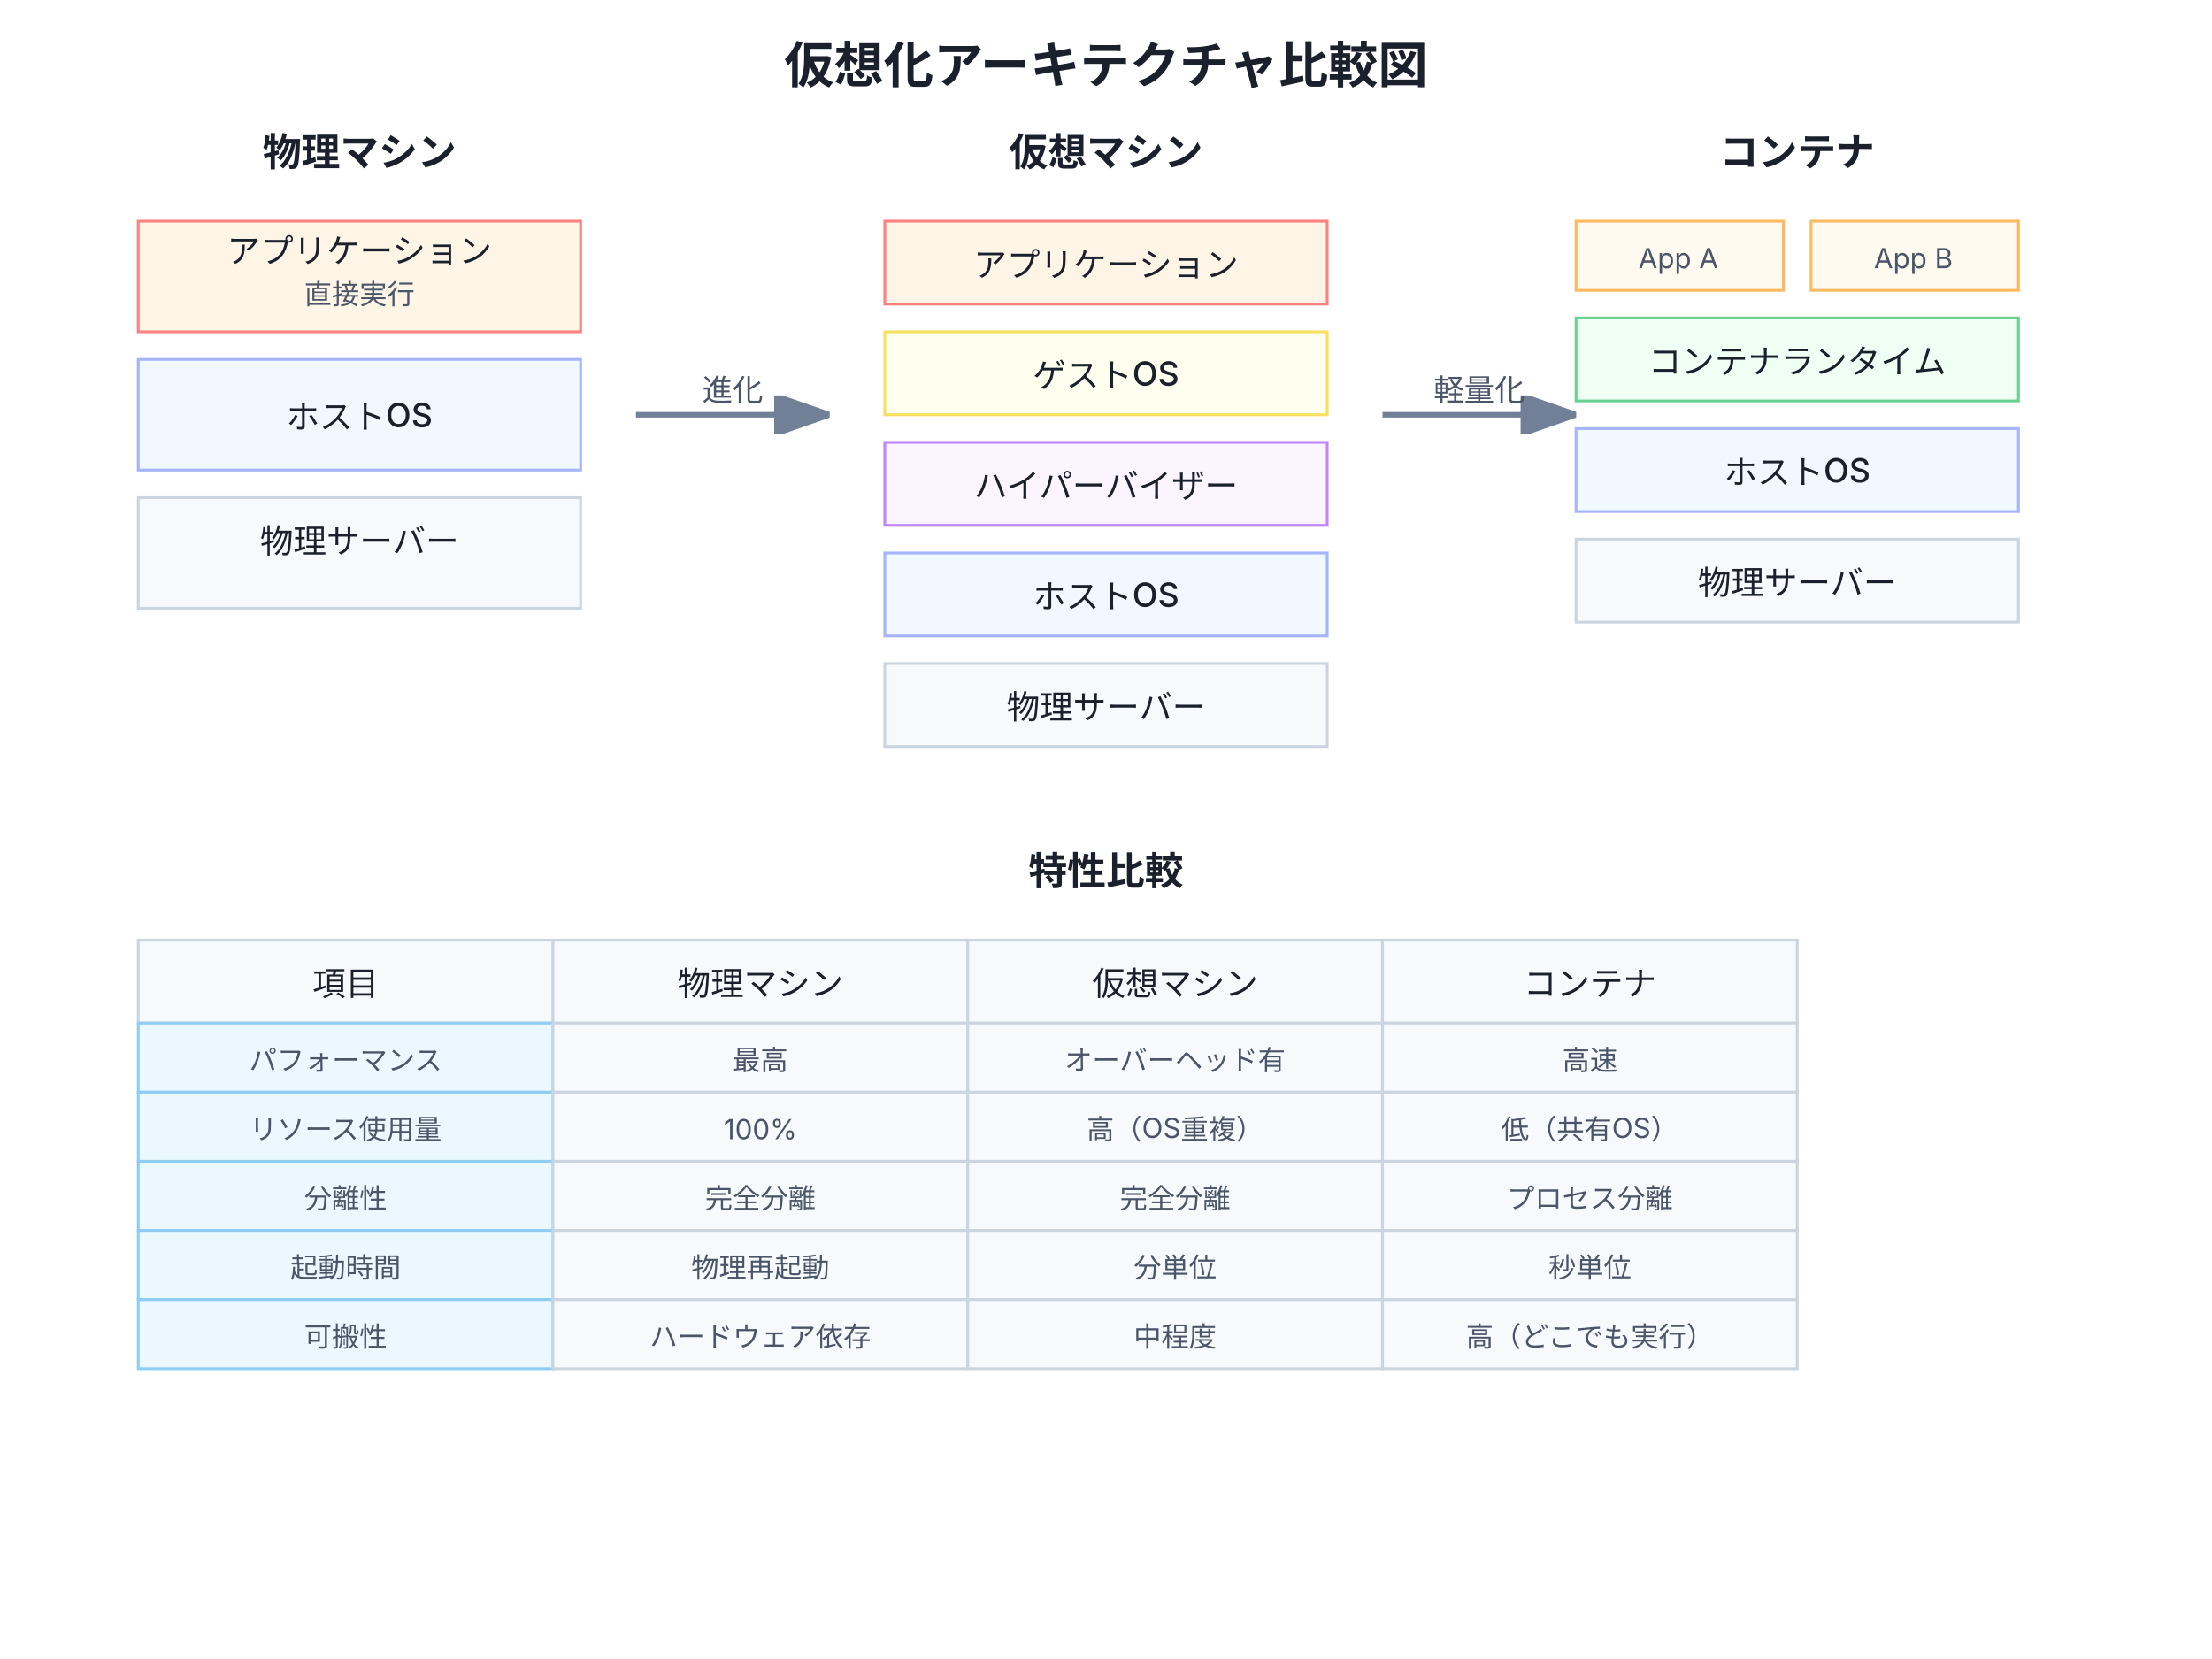
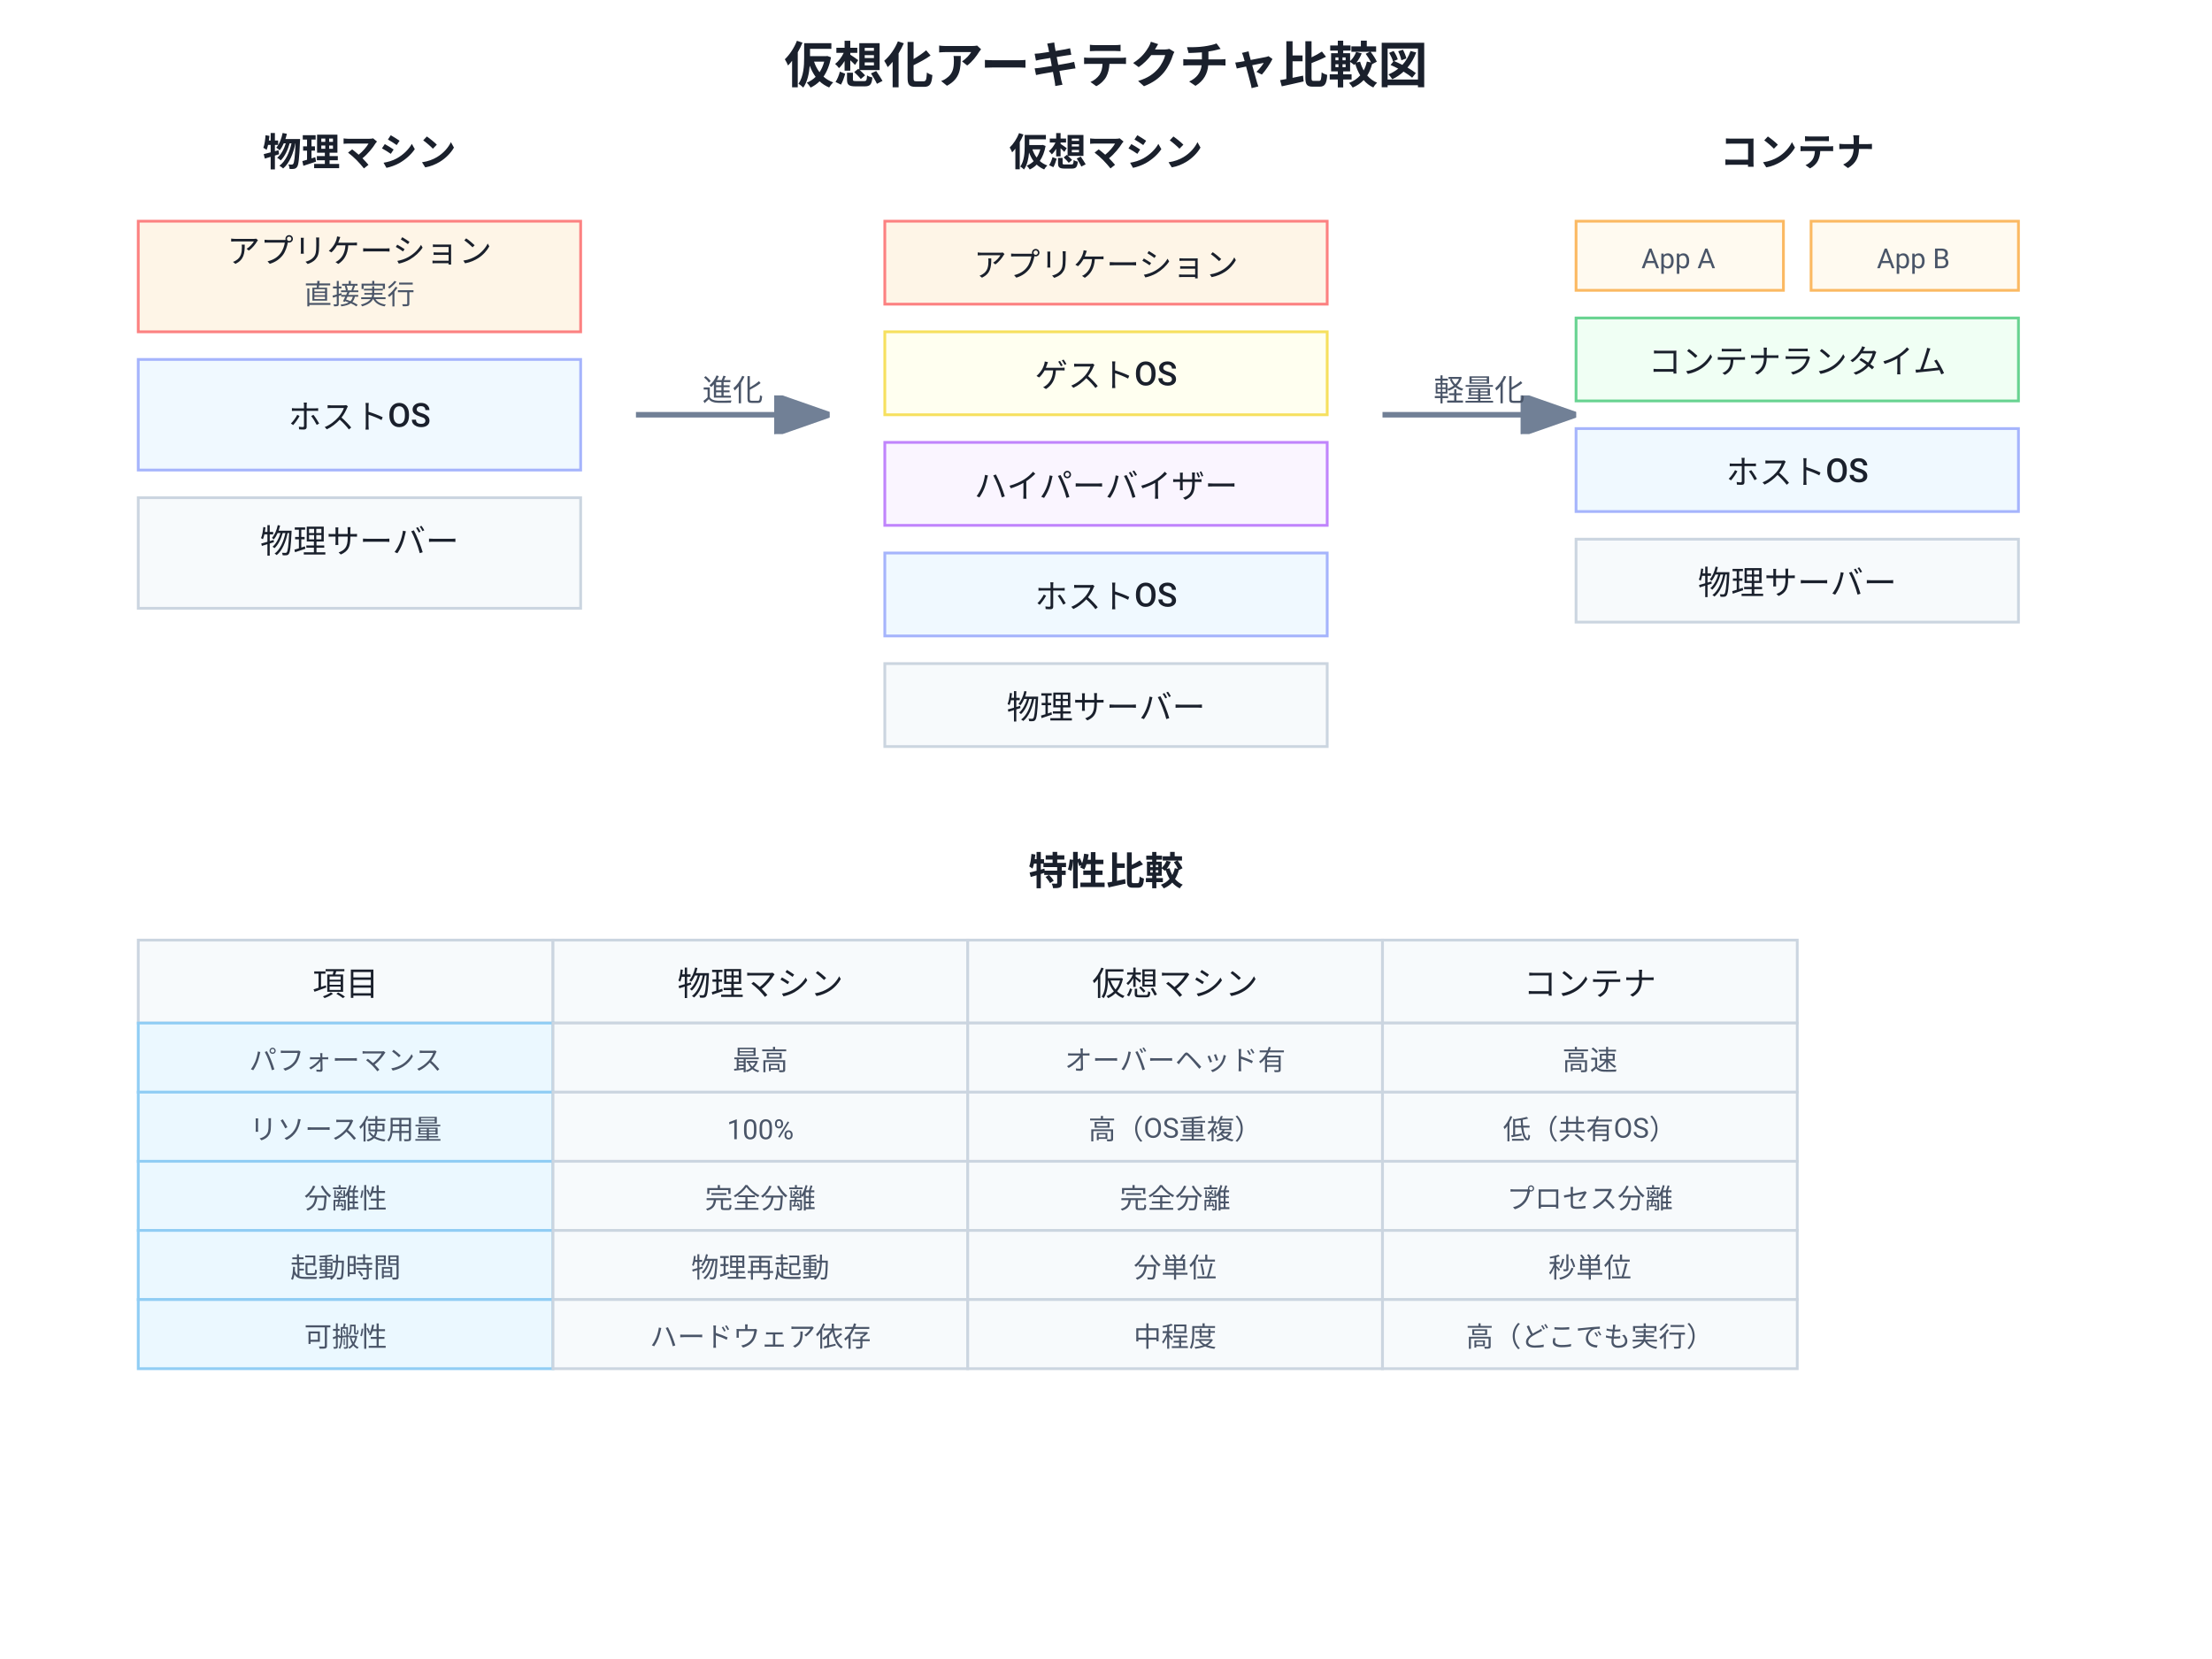
<svg xmlns="http://www.w3.org/2000/svg" width="800" height="600">
  <defs>
    <style>
-       .title { font: 700 18px Inter, sans-serif; fill: var(--color-text-primary, #1a202c); }
-       .section-title { font: 600 14px Inter, sans-serif; fill: var(--color-text-primary, #1a202c); }
-       .layer-text { font: 500 12px Inter, sans-serif; fill: var(--color-text-primary, #1a202c); }
-       .app-text { font: 400 10px Inter, sans-serif; fill: var(--color-text-secondary, #4a5568); }
-       .legend-text { font: 400 11px Inter, sans-serif; fill: var(--color-text-secondary, #4a5568); }
+       .title { font: 700 18px -apple-system, BlinkMacSystemFont, 'Segoe UI', Roboto, 'Helvetica Neue', Arial, 'Noto Sans', sans-serif, 'Apple Color Emoji', 'Segoe UI Emoji', 'Segoe UI Symbol', 'Noto Color Emoji'; fill: var(--color-text-primary, #1a202c); }
+       .section-title { font: 600 14px -apple-system, BlinkMacSystemFont, 'Segoe UI', Roboto, 'Helvetica Neue', Arial, 'Noto Sans', sans-serif, 'Apple Color Emoji', 'Segoe UI Emoji', 'Segoe UI Symbol', 'Noto Color Emoji'; fill: var(--color-text-primary, #1a202c); }
+       .layer-text { font: 500 12px -apple-system, BlinkMacSystemFont, 'Segoe UI', Roboto, 'Helvetica Neue', Arial, 'Noto Sans', sans-serif, 'Apple Color Emoji', 'Segoe UI Emoji', 'Segoe UI Symbol', 'Noto Color Emoji'; fill: var(--color-text-primary, #1a202c); }
+       .app-text { font: 400 10px -apple-system, BlinkMacSystemFont, 'Segoe UI', Roboto, 'Helvetica Neue', Arial, 'Noto Sans', sans-serif, 'Apple Color Emoji', 'Segoe UI Emoji', 'Segoe UI Symbol', 'Noto Color Emoji'; fill: var(--color-text-secondary, #4a5568); }
+       .legend-text { font: 400 11px -apple-system, BlinkMacSystemFont, 'Segoe UI', Roboto, 'Helvetica Neue', Arial, 'Noto Sans', sans-serif, 'Apple Color Emoji', 'Segoe UI Emoji', 'Segoe UI Symbol', 'Noto Color Emoji'; fill: var(--color-text-secondary, #4a5568); }
      
      .bare-metal { fill: var(--color-gray-100, #f7fafc); stroke: var(--color-gray-300, #cbd5e0); }
      .vm-layer { fill: var(--color-blue-50, #ebf8ff); stroke: var(--color-blue-200, #90cdf4); }
      .hypervisor { fill: var(--color-purple-50, #faf5ff); stroke: var(--color-purple-200, #c084fc); }
      .container-engine { fill: var(--color-green-50, #f0fff4); stroke: var(--color-green-200, #68d391); }
      .container { fill: var(--color-orange-50, #fffaf0); stroke: var(--color-orange-200, #fbb962); }
      .app-runtime { fill: var(--color-red-50, #fef5e7); stroke: var(--color-red-200, #fc8181); }
      .host-os { fill: var(--color-indigo-50, #f0f9ff); stroke: var(--color-indigo-200, #a5b4fc); }
      .guest-os { fill: var(--color-yellow-50, #fffff0); stroke: var(--color-yellow-200, #f6e05e); }
      .arrow { stroke: var(--color-gray-600, #718096); fill: var(--color-gray-600, #718096); }
    </style>
  </defs>
  <text x="400" y="30" text-anchor="middle" class="title">仮想化アーキテクチャ比較図</text>
  <g id="physical">
    <text x="130" y="60" text-anchor="middle" class="section-title">物理マシン</text>
    <rect x="50" y="80" width="160" height="40" class="app-runtime" />
    <text x="130" y="95" text-anchor="middle" class="layer-text">アプリケーション</text>
    <text x="130" y="110" text-anchor="middle" class="app-text">直接実行</text>
    <rect x="50" y="130" width="160" height="40" class="host-os" />
    <text x="130" y="155" text-anchor="middle" class="layer-text">ホストOS</text>
    <rect x="50" y="180" width="160" height="40" class="bare-metal" />
    <text x="130" y="200" text-anchor="middle" class="layer-text">物理サーバー</text>
  </g>
  <g id="virtual-machine">
    <text x="400" y="60" text-anchor="middle" class="section-title">仮想マシン</text>
    <rect x="320" y="80" width="160" height="30" class="app-runtime" />
    <text x="400" y="100" text-anchor="middle" class="layer-text">アプリケーション</text>
    <rect x="320" y="120" width="160" height="30" class="guest-os" />
    <text x="400" y="140" text-anchor="middle" class="layer-text">ゲストOS</text>
    <rect x="320" y="160" width="160" height="30" class="hypervisor" />
    <text x="400" y="180" text-anchor="middle" class="layer-text">ハイパーバイザー</text>
    <rect x="320" y="200" width="160" height="30" class="host-os" />
    <text x="400" y="220" text-anchor="middle" class="layer-text">ホストOS</text>
    <rect x="320" y="240" width="160" height="30" class="bare-metal" />
    <text x="400" y="260" text-anchor="middle" class="layer-text">物理サーバー</text>
  </g>
  <g id="container">
    <text x="650" y="60" text-anchor="middle" class="section-title">コンテナ</text>
    <rect x="570" y="80" width="75" height="25" class="container" />
    <text x="607" y="97" text-anchor="middle" class="app-text">App A</text>
    <rect x="655" y="80" width="75" height="25" class="container" />
    <text x="692" y="97" text-anchor="middle" class="app-text">App B</text>
    <rect x="570" y="115" width="160" height="30" class="container-engine" />
    <text x="650" y="135" text-anchor="middle" class="layer-text">コンテナランタイム</text>
    <rect x="570" y="155" width="160" height="30" class="host-os" />
    <text x="650" y="175" text-anchor="middle" class="layer-text">ホストOS</text>
    <rect x="570" y="195" width="160" height="30" class="bare-metal" />
    <text x="650" y="215" text-anchor="middle" class="layer-text">物理サーバー</text>
  </g>
  <g id="comparison-table" transform="translate(50, 300)">
    <text x="350" y="20" text-anchor="middle" class="section-title">特性比較</text>
    <rect x="0" y="40" width="150" height="30" class="bare-metal" />
    <text x="75" y="60" text-anchor="middle" class="layer-text">項目</text>
    <rect x="150" y="40" width="150" height="30" class="bare-metal" />
    <text x="225" y="60" text-anchor="middle" class="layer-text">物理マシン</text>
    <rect x="300" y="40" width="150" height="30" class="bare-metal" />
    <text x="375" y="60" text-anchor="middle" class="layer-text">仮想マシン</text>
    <rect x="450" y="40" width="150" height="30" class="bare-metal" />
    <text x="525" y="60" text-anchor="middle" class="layer-text">コンテナ</text>
    <rect x="0" y="70" width="150" height="25" class="vm-layer" />
    <text x="75" y="87" text-anchor="middle" class="app-text">パフォーマンス</text>
    <rect x="150" y="70" width="150" height="25" class="bare-metal" />
    <text x="225" y="87" text-anchor="middle" class="app-text">最高</text>
    <rect x="300" y="70" width="150" height="25" class="bare-metal" />
    <text x="375" y="87" text-anchor="middle" class="app-text">オーバーヘッド有</text>
    <rect x="450" y="70" width="150" height="25" class="bare-metal" />
    <text x="525" y="87" text-anchor="middle" class="app-text">高速</text>
    <rect x="0" y="95" width="150" height="25" class="vm-layer" />
    <text x="75" y="112" text-anchor="middle" class="app-text">リソース使用量</text>
    <rect x="150" y="95" width="150" height="25" class="bare-metal" />
    <text x="225" y="112" text-anchor="middle" class="app-text">100%</text>
    <rect x="300" y="95" width="150" height="25" class="bare-metal" />
    <text x="375" y="112" text-anchor="middle" class="app-text">高（OS重複）</text>
    <rect x="450" y="95" width="150" height="25" class="bare-metal" />
    <text x="525" y="112" text-anchor="middle" class="app-text">低（共有OS）</text>
    <rect x="0" y="120" width="150" height="25" class="vm-layer" />
    <text x="75" y="137" text-anchor="middle" class="app-text">分離性</text>
    <rect x="150" y="120" width="150" height="25" class="bare-metal" />
    <text x="225" y="137" text-anchor="middle" class="app-text">完全分離</text>
    <rect x="300" y="120" width="150" height="25" class="bare-metal" />
    <text x="375" y="137" text-anchor="middle" class="app-text">完全分離</text>
    <rect x="450" y="120" width="150" height="25" class="bare-metal" />
    <text x="525" y="137" text-anchor="middle" class="app-text">プロセス分離</text>
    <rect x="0" y="145" width="150" height="25" class="vm-layer" />
    <text x="75" y="162" text-anchor="middle" class="app-text">起動時間</text>
    <rect x="150" y="145" width="150" height="25" class="bare-metal" />
    <text x="225" y="162" text-anchor="middle" class="app-text">物理再起動</text>
    <rect x="300" y="145" width="150" height="25" class="bare-metal" />
    <text x="375" y="162" text-anchor="middle" class="app-text">分単位</text>
    <rect x="450" y="145" width="150" height="25" class="bare-metal" />
    <text x="525" y="162" text-anchor="middle" class="app-text">秒単位</text>
    <rect x="0" y="170" width="150" height="25" class="vm-layer" />
    <text x="75" y="187" text-anchor="middle" class="app-text">可搬性</text>
    <rect x="150" y="170" width="150" height="25" class="bare-metal" />
    <text x="225" y="187" text-anchor="middle" class="app-text">ハードウェア依存</text>
    <rect x="300" y="170" width="150" height="25" class="bare-metal" />
    <text x="375" y="187" text-anchor="middle" class="app-text">中程度</text>
    <rect x="450" y="170" width="150" height="25" class="bare-metal" />
    <text x="525" y="187" text-anchor="middle" class="app-text">高（どこでも実行）</text>
  </g>
  <defs>
    <marker id="arrowhead" markerWidth="10" markerHeight="7" refX="10" refY="3.5" orient="auto">
      <polygon points="0 0, 10 3.5, 0 7" class="arrow" />
    </marker>
  </defs>
  <line x1="230" y1="150" x2="300" y2="150" stroke-width="2" class="arrow" marker-end="url(#arrowhead)" />
  <text x="265" y="145" text-anchor="middle" class="legend-text">進化</text>
  <line x1="500" y1="150" x2="570" y2="150" stroke-width="2" class="arrow" marker-end="url(#arrowhead)" />
  <text x="535" y="145" text-anchor="middle" class="legend-text">軽量化</text>
</svg>
